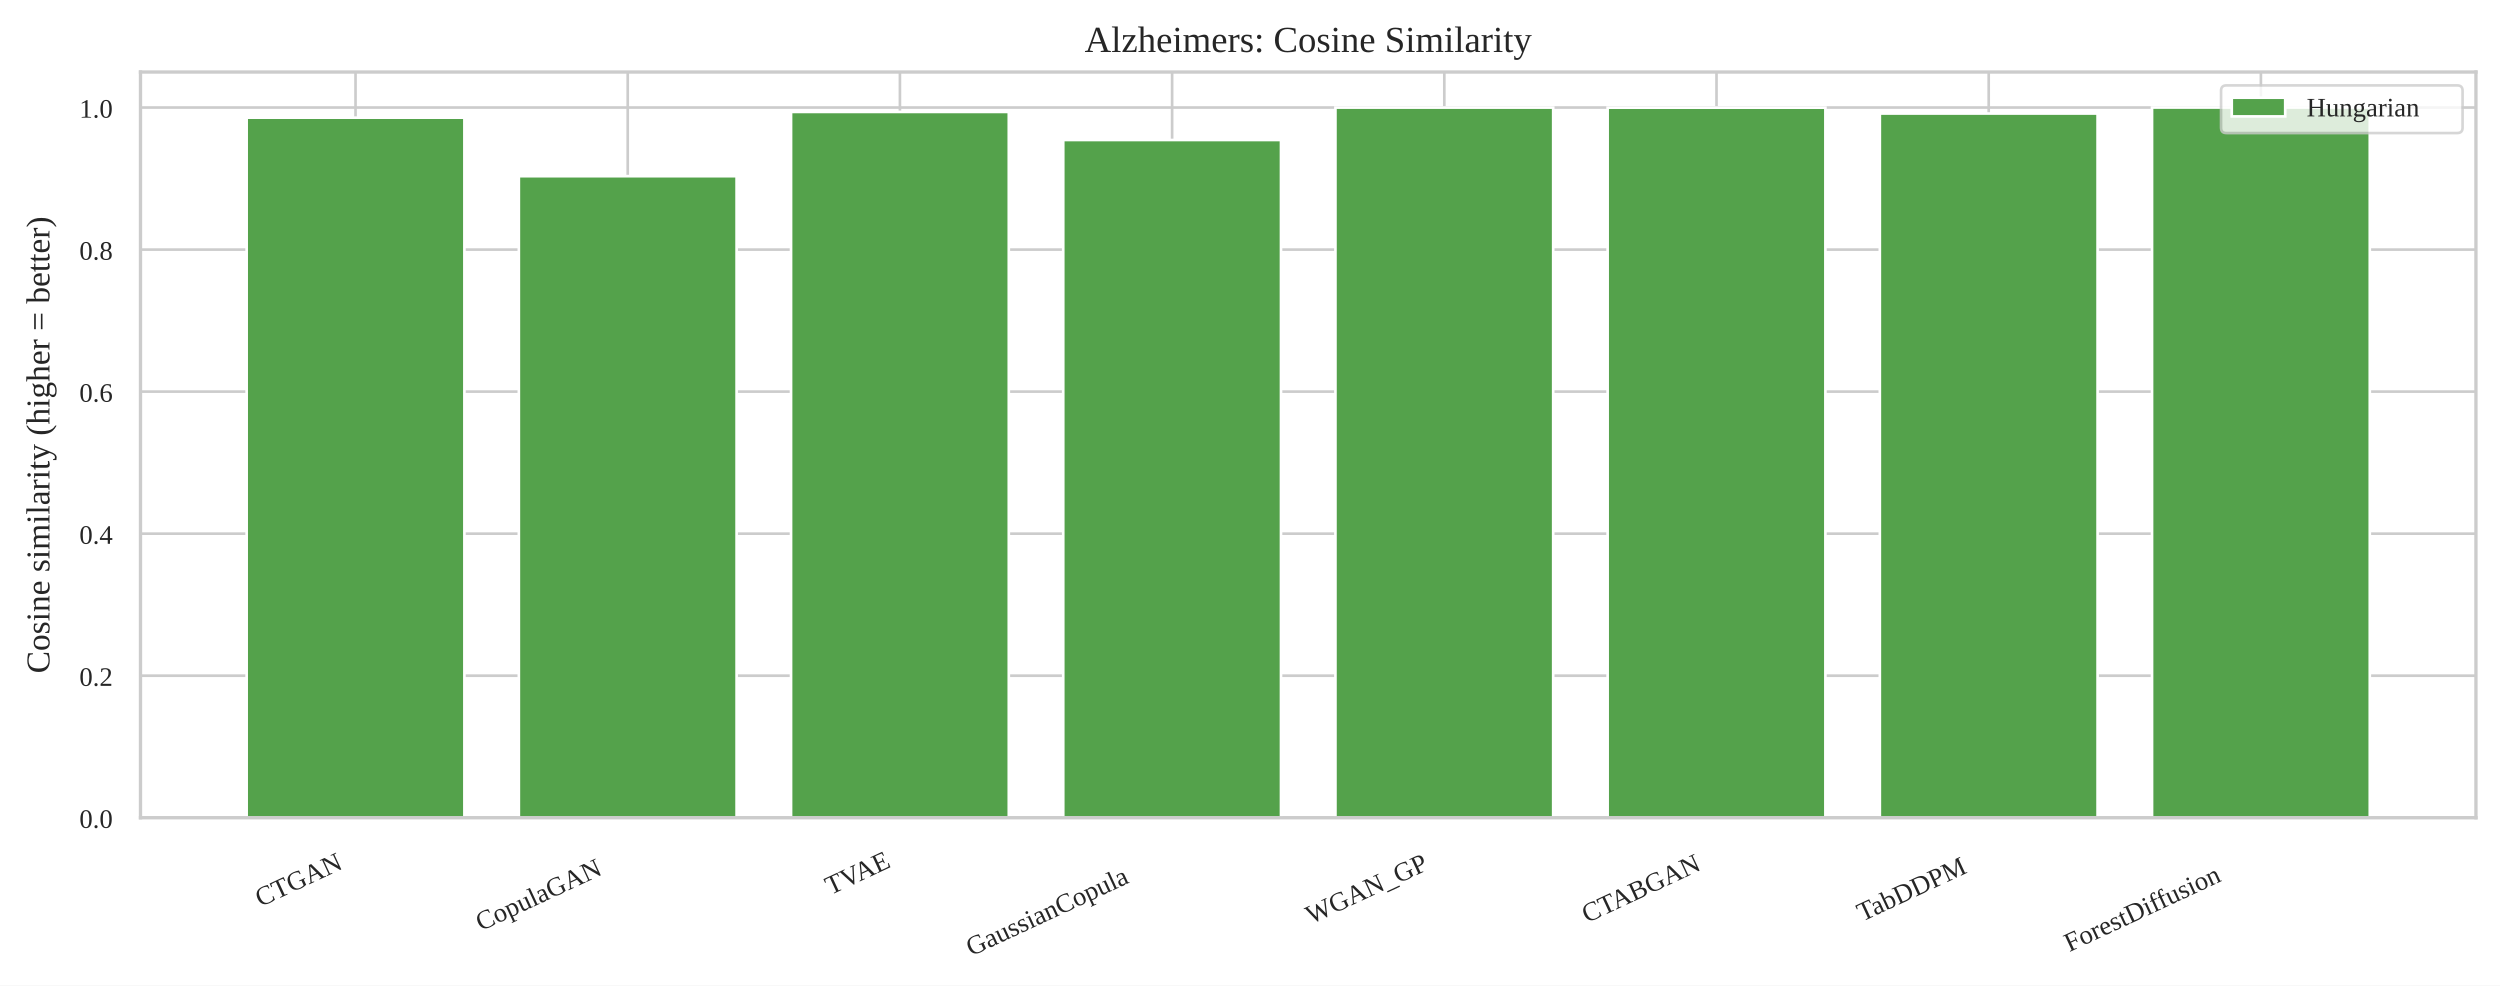
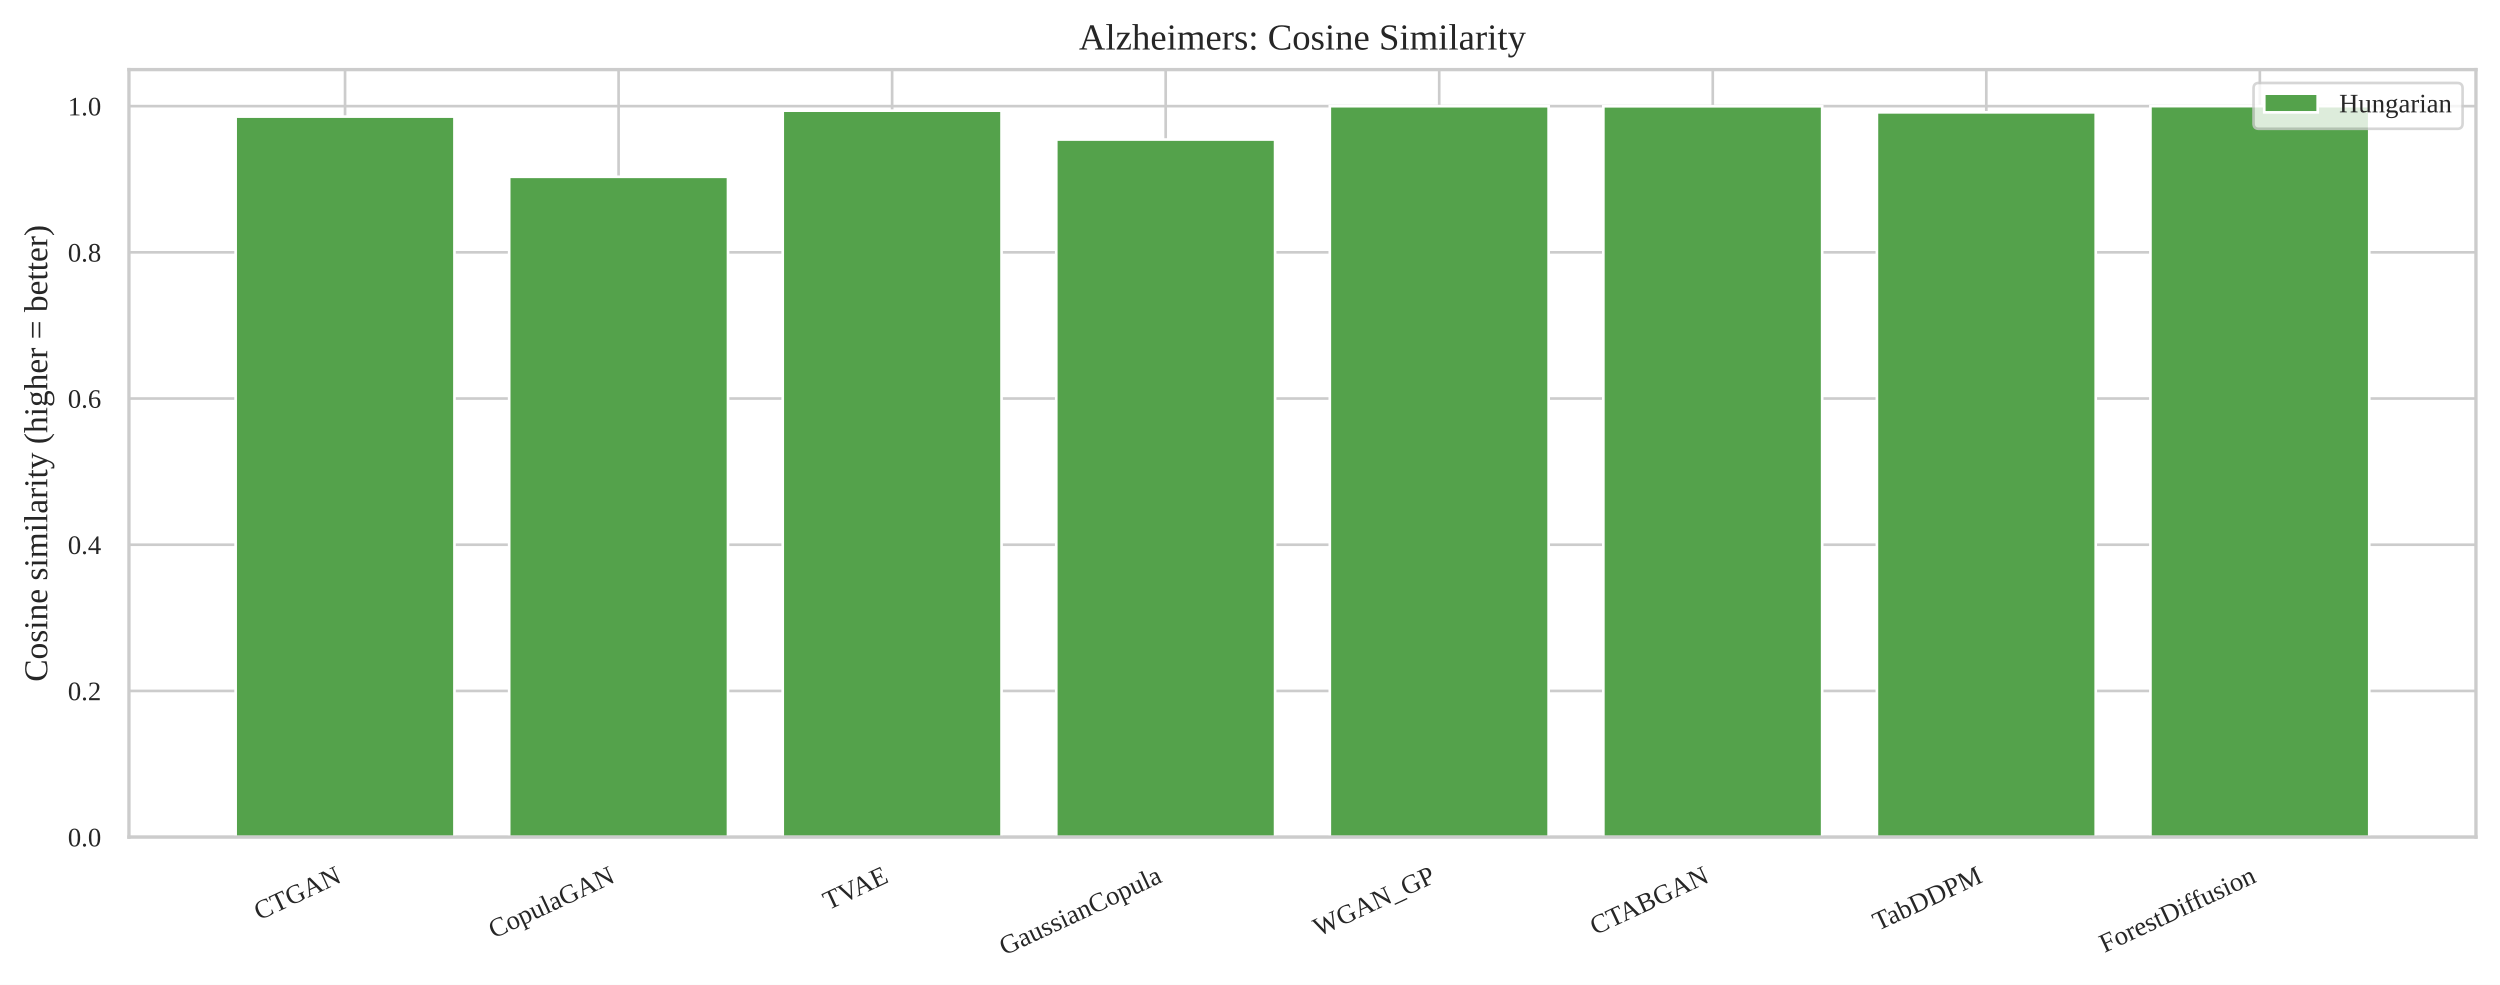
- <svg xmlns="http://www.w3.org/2000/svg" width="748.16pt" height="294.938pt" viewBox="0 0 748.16 294.938" version="1.1">
+ <svg xmlns="http://www.w3.org/2000/svg" width="748.307pt" height="294.801pt" viewBox="0 0 748.307 294.801" version="1.1">
  <defs>
    <style type="text/css">*{stroke-linejoin: round; stroke-linecap: butt}</style>
  </defs>
  <g id="figure_1">
    <g id="patch_1">
-       <path d="M 0 294.938  L 748.16 294.938  L 748.16 0  L 0 0  z " style="fill: #ffffff" />
+       <path d="M 0 294.801  L 748.307 294.801  L 748.307 0  L 0 0  z " style="fill: #ffffff" />
    </g>
    <g id="axes_1">
      <g id="patch_2">
-         <path d="M 42.043 244.721  L 740.96 244.721  L 740.96 21.558  L 42.043 21.558  z " style="fill: #ffffff" />
+         <path d="M 38.597 250.564  L 741.107 250.564  L 741.107 20.833  L 38.597 20.833  z " style="fill: #ffffff" />
      </g>
      <g id="matplotlib.axis_1">
        <g id="xtick_1">
          <g id="line2d_1">
-             <path d="M 106.395 244.721  L 106.395 21.558  " clip-path="url(#p69a36af027)" style="fill: none; stroke: #cccccc; stroke-width: 0.8; stroke-linecap: round" />
+             <path d="M 103.28 250.564  L 103.28 20.833  " clip-path="url(#p99b283ba0c)" style="fill: none; stroke: #cccccc; stroke-width: 0.8; stroke-linecap: round" />
          </g>
          <g id="text_1">
-             <text style="font-size: 8px; font-family: 'Times New Roman', 'Times', 'Nimbus Roman', 'Liberation Serif', 'DejaVu Serif', serif; fill: #262626" transform="translate(77.93539 271.4731) rotate(-25)">CTGAN</text>
+             <text style="font-size: 8px; font-family: 'Times New Roman', 'Times', 'Nimbus Roman', 'Liberation Serif', 'TeX Gyre Termes', 'DejaVu Serif', serif; fill: #262626" transform="translate(77.58682 275.5403) rotate(-25)">CTGAN</text>
          </g>
        </g>
        <g id="xtick_2">
          <g id="line2d_2">
-             <path d="M 187.854 244.721  L 187.854 21.558  " clip-path="url(#p69a36af027)" style="fill: none; stroke: #cccccc; stroke-width: 0.8; stroke-linecap: round" />
+             <path d="M 185.158 250.564  L 185.158 20.833  " clip-path="url(#p99b283ba0c)" style="fill: none; stroke: #cccccc; stroke-width: 0.8; stroke-linecap: round" />
          </g>
          <g id="text_2">
-             <text style="font-size: 8px; font-family: 'Times New Roman', 'Times', 'Nimbus Roman', 'Liberation Serif', 'DejaVu Serif', serif; fill: #262626" transform="translate(143.9123 278.6924) rotate(-25)">CopulaGAN</text>
+             <text style="font-size: 8px; font-family: 'Times New Roman', 'Times', 'Nimbus Roman', 'Liberation Serif', 'TeX Gyre Termes', 'DejaVu Serif', serif; fill: #262626" transform="translate(147.7844 280.9868) rotate(-25)">CopulaGAN</text>
          </g>
        </g>
        <g id="xtick_3">
          <g id="line2d_3">
-             <path d="M 269.313 244.721  L 269.313 21.558  " clip-path="url(#p69a36af027)" style="fill: none; stroke: #cccccc; stroke-width: 0.8; stroke-linecap: round" />
+             <path d="M 267.035 250.564  L 267.035 20.833  " clip-path="url(#p99b283ba0c)" style="fill: none; stroke: #cccccc; stroke-width: 0.8; stroke-linecap: round" />
          </g>
          <g id="text_3">
-             <text style="font-size: 8px; font-family: 'Times New Roman', 'Times', 'Nimbus Roman', 'Liberation Serif', 'DejaVu Serif', serif; fill: #262626" transform="translate(248.4979 267.9083) rotate(-25)">TVAE</text>
+             <text style="font-size: 8px; font-family: 'Times New Roman', 'Times', 'Nimbus Roman', 'Liberation Serif', 'TeX Gyre Termes', 'DejaVu Serif', serif; fill: #262626" transform="translate(247.9195 272.4731) rotate(-25)">TVAE</text>
          </g>
        </g>
        <g id="xtick_4">
          <g id="line2d_4">
-             <path d="M 350.772 244.721  L 350.772 21.558  " clip-path="url(#p69a36af027)" style="fill: none; stroke: #cccccc; stroke-width: 0.8; stroke-linecap: round" />
+             <path d="M 348.913 250.564  L 348.913 20.833  " clip-path="url(#p99b283ba0c)" style="fill: none; stroke: #cccccc; stroke-width: 0.8; stroke-linecap: round" />
          </g>
          <g id="text_4">
-             <text style="font-size: 8px; font-family: 'Times New Roman', 'Times', 'Nimbus Roman', 'Liberation Serif', 'DejaVu Serif', serif; fill: #262626" transform="translate(290.6649 286.2304) rotate(-25)">GaussianCopula</text>
+             <text style="font-size: 8px; font-family: 'Times New Roman', 'Times', 'Nimbus Roman', 'Liberation Serif', 'TeX Gyre Termes', 'DejaVu Serif', serif; fill: #262626" transform="translate(300.6661 286.0571) rotate(-25)">GaussianCopula</text>
          </g>
        </g>
        <g id="xtick_5">
          <g id="line2d_5">
-             <path d="M 432.231 244.721  L 432.231 21.558  " clip-path="url(#p69a36af027)" style="fill: none; stroke: #cccccc; stroke-width: 0.8; stroke-linecap: round" />
+             <path d="M 430.791 250.564  L 430.791 20.833  " clip-path="url(#p99b283ba0c)" style="fill: none; stroke: #cccccc; stroke-width: 0.8; stroke-linecap: round" />
          </g>
          <g id="text_5">
-             <text style="font-size: 8px; font-family: 'Times New Roman', 'Times', 'Nimbus Roman', 'Liberation Serif', 'DejaVu Serif', serif; fill: #262626" transform="translate(392.3129 276.6441) rotate(-25)">WGAN_GP</text>
+             <text style="font-size: 8px; font-family: 'Times New Roman', 'Times', 'Nimbus Roman', 'Liberation Serif', 'TeX Gyre Termes', 'DejaVu Serif', serif; fill: #262626" transform="translate(394.6248 280.4236) rotate(-25)">WGAN_GP</text>
          </g>
        </g>
        <g id="xtick_6">
          <g id="line2d_6">
-             <path d="M 513.69 244.721  L 513.69 21.558  " clip-path="url(#p69a36af027)" style="fill: none; stroke: #cccccc; stroke-width: 0.8; stroke-linecap: round" />
+             <path d="M 512.668 250.564  L 512.668 20.833  " clip-path="url(#p99b283ba0c)" style="fill: none; stroke: #cccccc; stroke-width: 0.8; stroke-linecap: round" />
          </g>
          <g id="text_6">
-             <text style="font-size: 8px; font-family: 'Times New Roman', 'Times', 'Nimbus Roman', 'Liberation Serif', 'DejaVu Serif', serif; fill: #262626" transform="translate(474.9285 276.2766) rotate(-25)">CTABGAN</text>
+             <text style="font-size: 8px; font-family: 'Times New Roman', 'Times', 'Nimbus Roman', 'Liberation Serif', 'TeX Gyre Termes', 'DejaVu Serif', serif; fill: #262626" transform="translate(477.4823 279.9667) rotate(-25)">CTABGAN</text>
          </g>
        </g>
        <g id="xtick_7">
          <g id="line2d_7">
-             <path d="M 595.149 244.721  L 595.149 21.558  " clip-path="url(#p69a36af027)" style="fill: none; stroke: #cccccc; stroke-width: 0.8; stroke-linecap: round" />
+             <path d="M 594.546 250.564  L 594.546 20.833  " clip-path="url(#p99b283ba0c)" style="fill: none; stroke: #cccccc; stroke-width: 0.8; stroke-linecap: round" />
          </g>
          <g id="text_7">
-             <text style="font-size: 8px; font-family: 'Times New Roman', 'Times', 'Nimbus Roman', 'Liberation Serif', 'DejaVu Serif', serif; fill: #262626" transform="translate(557.2789 275.8609) rotate(-25)">TabDDPM</text>
+             <text style="font-size: 8px; font-family: 'Times New Roman', 'Times', 'Nimbus Roman', 'Liberation Serif', 'TeX Gyre Termes', 'DejaVu Serif', serif; fill: #262626" transform="translate(562.1094 278.6846) rotate(-25)">TabDDPM</text>
          </g>
        </g>
        <g id="xtick_8">
          <g id="line2d_8">
-             <path d="M 676.607 244.721  L 676.607 21.558  " clip-path="url(#p69a36af027)" style="fill: none; stroke: #cccccc; stroke-width: 0.8; stroke-linecap: round" />
+             <path d="M 676.423 250.564  L 676.423 20.833  " clip-path="url(#p99b283ba0c)" style="fill: none; stroke: #cccccc; stroke-width: 0.8; stroke-linecap: round" />
          </g>
          <g id="text_8">
-             <text style="font-size: 8px; font-family: 'Times New Roman', 'Times', 'Nimbus Roman', 'Liberation Serif', 'DejaVu Serif', serif; fill: #262626" transform="translate(619.2726 284.9377) rotate(-25)">ForestDiffusion</text>
+             <text style="font-size: 8px; font-family: 'Times New Roman', 'Times', 'Nimbus Roman', 'Liberation Serif', 'TeX Gyre Termes', 'DejaVu Serif', serif; fill: #262626" transform="translate(629.9132 285.2473) rotate(-25)">ForestDiffusion</text>
          </g>
        </g>
      </g>
      <g id="matplotlib.axis_2">
        <g id="ytick_1">
          <g id="line2d_9">
-             <path d="M 42.043 244.721  L 740.96 244.721  " clip-path="url(#p69a36af027)" style="fill: none; stroke: #cccccc; stroke-width: 0.8; stroke-linecap: round" />
+             <path d="M 38.597 250.564  L 741.107 250.564  " clip-path="url(#p99b283ba0c)" style="fill: none; stroke: #cccccc; stroke-width: 0.8; stroke-linecap: round" />
          </g>
          <g id="text_9">
-             <text style="font-size: 8px; font-family: 'Times New Roman', 'Times', 'Nimbus Roman', 'Liberation Serif', 'DejaVu Serif', serif; text-anchor: end; fill: #262626" x="33.743" y="247.76" transform="rotate(-0 33.74281 247.76)">0.0</text>
+             <text style="font-size: 8px; font-family: 'Times New Roman', 'Times', 'Nimbus Roman', 'Liberation Serif', 'TeX Gyre Termes', 'DejaVu Serif', serif; text-anchor: end; fill: #262626" x="30.297" y="253.34" transform="rotate(-0 30.29688 253.3395)">0.0</text>
          </g>
        </g>
        <g id="ytick_2">
          <g id="line2d_10">
-             <path d="M 42.043 202.213  L 740.96 202.213  " clip-path="url(#p69a36af027)" style="fill: none; stroke: #cccccc; stroke-width: 0.8; stroke-linecap: round" />
+             <path d="M 38.597 206.805  L 741.107 206.805  " clip-path="url(#p99b283ba0c)" style="fill: none; stroke: #cccccc; stroke-width: 0.8; stroke-linecap: round" />
          </g>
          <g id="text_10">
-             <text style="font-size: 8px; font-family: 'Times New Roman', 'Times', 'Nimbus Roman', 'Liberation Serif', 'DejaVu Serif', serif; text-anchor: end; fill: #262626" x="33.743" y="205.252" transform="rotate(-0 33.74281 205.2525)">0.2</text>
+             <text style="font-size: 8px; font-family: 'Times New Roman', 'Times', 'Nimbus Roman', 'Liberation Serif', 'TeX Gyre Termes', 'DejaVu Serif', serif; text-anchor: end; fill: #262626" x="30.297" y="209.581" transform="rotate(-0 30.29688 209.5808)">0.2</text>
          </g>
        </g>
        <g id="ytick_3">
          <g id="line2d_11">
-             <path d="M 42.043 159.706  L 740.96 159.706  " clip-path="url(#p69a36af027)" style="fill: none; stroke: #cccccc; stroke-width: 0.8; stroke-linecap: round" />
+             <path d="M 38.597 163.047  L 741.107 163.047  " clip-path="url(#p99b283ba0c)" style="fill: none; stroke: #cccccc; stroke-width: 0.8; stroke-linecap: round" />
          </g>
          <g id="text_11">
-             <text style="font-size: 8px; font-family: 'Times New Roman', 'Times', 'Nimbus Roman', 'Liberation Serif', 'DejaVu Serif', serif; text-anchor: end; fill: #262626" x="33.743" y="162.745" transform="rotate(-0 33.74281 162.745)">0.4</text>
+             <text style="font-size: 8px; font-family: 'Times New Roman', 'Times', 'Nimbus Roman', 'Liberation Serif', 'TeX Gyre Termes', 'DejaVu Serif', serif; text-anchor: end; fill: #262626" x="30.297" y="165.822" transform="rotate(-0 30.29688 165.8222)">0.4</text>
          </g>
        </g>
        <g id="ytick_4">
          <g id="line2d_12">
-             <path d="M 42.043 117.198  L 740.96 117.198  " clip-path="url(#p69a36af027)" style="fill: none; stroke: #cccccc; stroke-width: 0.8; stroke-linecap: round" />
+             <path d="M 38.597 119.288  L 741.107 119.288  " clip-path="url(#p99b283ba0c)" style="fill: none; stroke: #cccccc; stroke-width: 0.8; stroke-linecap: round" />
          </g>
          <g id="text_12">
-             <text style="font-size: 8px; font-family: 'Times New Roman', 'Times', 'Nimbus Roman', 'Liberation Serif', 'DejaVu Serif', serif; text-anchor: end; fill: #262626" x="33.743" y="120.237" transform="rotate(-0 33.74281 120.2375)">0.6</text>
+             <text style="font-size: 8px; font-family: 'Times New Roman', 'Times', 'Nimbus Roman', 'Liberation Serif', 'TeX Gyre Termes', 'DejaVu Serif', serif; text-anchor: end; fill: #262626" x="30.297" y="122.064" transform="rotate(-0 30.29688 122.0635)">0.6</text>
          </g>
        </g>
        <g id="ytick_5">
          <g id="line2d_13">
-             <path d="M 42.043 74.691  L 740.96 74.691  " clip-path="url(#p69a36af027)" style="fill: none; stroke: #cccccc; stroke-width: 0.8; stroke-linecap: round" />
+             <path d="M 38.597 75.529  L 741.107 75.529  " clip-path="url(#p99b283ba0c)" style="fill: none; stroke: #cccccc; stroke-width: 0.8; stroke-linecap: round" />
          </g>
          <g id="text_13">
-             <text style="font-size: 8px; font-family: 'Times New Roman', 'Times', 'Nimbus Roman', 'Liberation Serif', 'DejaVu Serif', serif; text-anchor: end; fill: #262626" x="33.743" y="77.73" transform="rotate(-0 33.74281 77.73)">0.8</text>
+             <text style="font-size: 8px; font-family: 'Times New Roman', 'Times', 'Nimbus Roman', 'Liberation Serif', 'TeX Gyre Termes', 'DejaVu Serif', serif; text-anchor: end; fill: #262626" x="30.297" y="78.305" transform="rotate(-0 30.29688 78.30484)">0.8</text>
          </g>
        </g>
        <g id="ytick_6">
          <g id="line2d_14">
-             <path d="M 42.043 32.183  L 740.96 32.183  " clip-path="url(#p69a36af027)" style="fill: none; stroke: #cccccc; stroke-width: 0.8; stroke-linecap: round" />
+             <path d="M 38.597 31.771  L 741.107 31.771  " clip-path="url(#p99b283ba0c)" style="fill: none; stroke: #cccccc; stroke-width: 0.8; stroke-linecap: round" />
          </g>
          <g id="text_14">
-             <text style="font-size: 8px; font-family: 'Times New Roman', 'Times', 'Nimbus Roman', 'Liberation Serif', 'DejaVu Serif', serif; text-anchor: end; fill: #262626" x="33.743" y="35.222" transform="rotate(-0 33.74281 35.2225)">1.0</text>
+             <text style="font-size: 8px; font-family: 'Times New Roman', 'Times', 'Nimbus Roman', 'Liberation Serif', 'TeX Gyre Termes', 'DejaVu Serif', serif; text-anchor: end; fill: #262626" x="30.297" y="34.546" transform="rotate(-0 30.29688 34.54617)">1.0</text>
          </g>
        </g>
        <g id="text_15">
-           <text style="font-size: 10px; font-family: 'Times New Roman', 'Times', 'Nimbus Roman', 'Liberation Serif', 'DejaVu Serif', serif; text-anchor: middle; fill: #262626" x="14.798" y="133.139" transform="rotate(-90 14.79844 133.1395)">Cosine similarity (higher = better)</text>
+           <text style="font-size: 10px; font-family: 'Times New Roman', 'Times', 'Nimbus Roman', 'Liberation Serif', 'TeX Gyre Termes', 'DejaVu Serif', serif; text-anchor: middle; fill: #262626" x="14.139" y="135.698" transform="rotate(-90 14.13906 135.6984)">Cosine similarity (higher = better)</text>
        </g>
      </g>
      <g id="patch_3">
-         <path d="M 73.812 244.721  L 138.979 244.721  L 138.979 35.219  L 73.812 35.219  z " clip-path="url(#p69a36af027)" style="fill: #54a24b; stroke: #ffffff; stroke-width: 0.8; stroke-linejoin: miter" />
+         <path d="M 70.529 250.564  L 136.031 250.564  L 136.031 34.896  L 70.529 34.896  z " clip-path="url(#p99b283ba0c)" style="fill: #54a24b; stroke: #ffffff; stroke-width: 0.8; stroke-linejoin: miter" />
      </g>
      <g id="patch_4">
-         <path d="M 155.271 244.721  L 220.438 244.721  L 220.438 52.721  L 155.271 52.721  z " clip-path="url(#p69a36af027)" style="fill: #54a24b; stroke: #ffffff; stroke-width: 0.8; stroke-linejoin: miter" />
+         <path d="M 152.407 250.564  L 217.909 250.564  L 217.909 52.913  L 152.407 52.913  z " clip-path="url(#p99b283ba0c)" style="fill: #54a24b; stroke: #ffffff; stroke-width: 0.8; stroke-linejoin: miter" />
      </g>
      <g id="patch_5">
-         <path d="M 236.73 244.721  L 301.897 244.721  L 301.897 33.497  L 236.73 33.497  z " clip-path="url(#p69a36af027)" style="fill: #54a24b; stroke: #ffffff; stroke-width: 0.8; stroke-linejoin: miter" />
+         <path d="M 234.284 250.564  L 299.786 250.564  L 299.786 33.124  L 234.284 33.124  z " clip-path="url(#p99b283ba0c)" style="fill: #54a24b; stroke: #ffffff; stroke-width: 0.8; stroke-linejoin: miter" />
      </g>
      <g id="patch_6">
-         <path d="M 318.188 244.721  L 383.356 244.721  L 383.356 41.893  L 318.188 41.893  z " clip-path="url(#p69a36af027)" style="fill: #54a24b; stroke: #ffffff; stroke-width: 0.8; stroke-linejoin: miter" />
+         <path d="M 316.162 250.564  L 381.664 250.564  L 381.664 41.766  L 316.162 41.766  z " clip-path="url(#p99b283ba0c)" style="fill: #54a24b; stroke: #ffffff; stroke-width: 0.8; stroke-linejoin: miter" />
      </g>
      <g id="patch_7">
-         <path d="M 399.647 244.721  L 464.814 244.721  L 464.814 32.207  L 399.647 32.207  z " clip-path="url(#p69a36af027)" style="fill: #54a24b; stroke: #ffffff; stroke-width: 0.8; stroke-linejoin: miter" />
+         <path d="M 398.039 250.564  L 463.542 250.564  L 463.542 31.795  L 398.039 31.795  z " clip-path="url(#p99b283ba0c)" style="fill: #54a24b; stroke: #ffffff; stroke-width: 0.8; stroke-linejoin: miter" />
      </g>
      <g id="patch_8">
-         <path d="M 481.106 244.721  L 546.273 244.721  L 546.273 32.223  L 481.106 32.223  z " clip-path="url(#p69a36af027)" style="fill: #54a24b; stroke: #ffffff; stroke-width: 0.8; stroke-linejoin: miter" />
+         <path d="M 479.917 250.564  L 545.419 250.564  L 545.419 31.812  L 479.917 31.812  z " clip-path="url(#p99b283ba0c)" style="fill: #54a24b; stroke: #ffffff; stroke-width: 0.8; stroke-linejoin: miter" />
      </g>
      <g id="patch_9">
-         <path d="M 562.565 244.721  L 627.732 244.721  L 627.732 33.983  L 562.565 33.983  z " clip-path="url(#p69a36af027)" style="fill: #54a24b; stroke: #ffffff; stroke-width: 0.8; stroke-linejoin: miter" />
+         <path d="M 561.795 250.564  L 627.297 250.564  L 627.297 33.624  L 561.795 33.624  z " clip-path="url(#p99b283ba0c)" style="fill: #54a24b; stroke: #ffffff; stroke-width: 0.8; stroke-linejoin: miter" />
      </g>
      <g id="patch_10">
-         <path d="M 644.024 244.721  L 709.191 244.721  L 709.191 32.185  L 644.024 32.185  z " clip-path="url(#p69a36af027)" style="fill: #54a24b; stroke: #ffffff; stroke-width: 0.8; stroke-linejoin: miter" />
+         <path d="M 643.672 250.564  L 709.174 250.564  L 709.174 31.773  L 643.672 31.773  z " clip-path="url(#p99b283ba0c)" style="fill: #54a24b; stroke: #ffffff; stroke-width: 0.8; stroke-linejoin: miter" />
      </g>
      <g id="patch_11">
-         <path d="M 42.043 244.721  L 42.043 21.558  " style="fill: none; stroke: #cccccc; stroke-linejoin: miter; stroke-linecap: square" />
+         <path d="M 38.597 250.564  L 38.597 20.833  " style="fill: none; stroke: #cccccc; stroke-linejoin: miter; stroke-linecap: square" />
      </g>
      <g id="patch_12">
-         <path d="M 740.96 244.721  L 740.96 21.558  " style="fill: none; stroke: #cccccc; stroke-linejoin: miter; stroke-linecap: square" />
+         <path d="M 741.107 250.564  L 741.107 20.833  " style="fill: none; stroke: #cccccc; stroke-linejoin: miter; stroke-linecap: square" />
      </g>
      <g id="patch_13">
-         <path d="M 42.043 244.721  L 740.96 244.721  " style="fill: none; stroke: #cccccc; stroke-linejoin: miter; stroke-linecap: square" />
+         <path d="M 38.597 250.564  L 741.107 250.564  " style="fill: none; stroke: #cccccc; stroke-linejoin: miter; stroke-linecap: square" />
      </g>
      <g id="patch_14">
-         <path d="M 42.043 21.558  L 740.96 21.558  " style="fill: none; stroke: #cccccc; stroke-linejoin: miter; stroke-linecap: square" />
+         <path d="M 38.597 20.833  L 741.107 20.833  " style="fill: none; stroke: #cccccc; stroke-linejoin: miter; stroke-linecap: square" />
      </g>
      <g id="text_16">
-         <text style="font-size: 11px; font-family: 'Times New Roman', 'Times', 'Nimbus Roman', 'Liberation Serif', 'DejaVu Serif', serif; text-anchor: middle; fill: #262626" x="391.501" y="15.558" transform="rotate(-0 391.5014 15.55828)">Alzheimers: Cosine Similarity</text>
+         <text style="font-size: 11px; font-family: 'Times New Roman', 'Times', 'Nimbus Roman', 'Liberation Serif', 'TeX Gyre Termes', 'DejaVu Serif', serif; text-anchor: middle; fill: #262626" x="389.852" y="14.833" transform="rotate(-0 389.8517 14.83297)">Alzheimers: Cosine Similarity</text>
      </g>
      <g id="legend_1">
        <g id="patch_15">
-           <path d="M 666.283 39.815  L 735.36 39.815  Q 736.96 39.815 736.96 38.215  L 736.96 27.158  Q 736.96 25.558 735.36 25.558  L 666.283 25.558  Q 664.683 25.558 664.683 27.158  L 664.683 38.215  Q 664.683 39.815 666.283 39.815  z " style="fill: #ffffff; opacity: 0.8; stroke: #cccccc; stroke-width: 0.8; stroke-linejoin: miter" />
+           <path d="M 676.14 38.559  L 735.507 38.559  Q 737.107 38.559 737.107 36.959  L 737.107 26.433  Q 737.107 24.833 735.507 24.833  L 676.14 24.833  Q 674.54 24.833 674.54 26.433  L 674.54 36.959  Q 674.54 38.559 676.14 38.559  z " style="fill: #ffffff; opacity: 0.8; stroke: #cccccc; stroke-width: 0.8; stroke-linejoin: miter" />
        </g>
        <g id="patch_16">
-           <path d="M 667.883 34.837  L 683.883 34.837  L 683.883 29.237  L 667.883 29.237  z " style="fill: #54a24b; stroke: #ffffff; stroke-width: 0.8; stroke-linejoin: miter" />
+           <path d="M 677.74 33.633  L 693.74 33.633  L 693.74 28.033  L 677.74 28.033  z " style="fill: #54a24b; stroke: #ffffff; stroke-width: 0.8; stroke-linejoin: miter" />
        </g>
        <g id="text_17">
-           <text style="font-size: 8px; font-family: 'Times New Roman', 'Times', 'Nimbus Roman', 'Liberation Serif', 'DejaVu Serif', serif; text-anchor: start; fill: #262626" x="690.283" y="34.837" transform="rotate(-0 690.2825 34.83703)">Hungarian</text>
+           <text style="font-size: 8px; font-family: 'Times New Roman', 'Times', 'Nimbus Roman', 'Liberation Serif', 'TeX Gyre Termes', 'DejaVu Serif', serif; text-anchor: start; fill: #262626" x="700.14" y="33.633" transform="rotate(-0 700.1403 33.63297)">Hungarian</text>
        </g>
      </g>
    </g>
  </g>
  <defs>
-     <clipPath id="p69a36af027">
-       <rect x="42.043" y="21.558" width="698.917" height="223.162" />
+     <clipPath id="p99b283ba0c">
+       <rect x="38.597" y="20.833" width="702.51" height="229.731" />
    </clipPath>
  </defs>
</svg>
